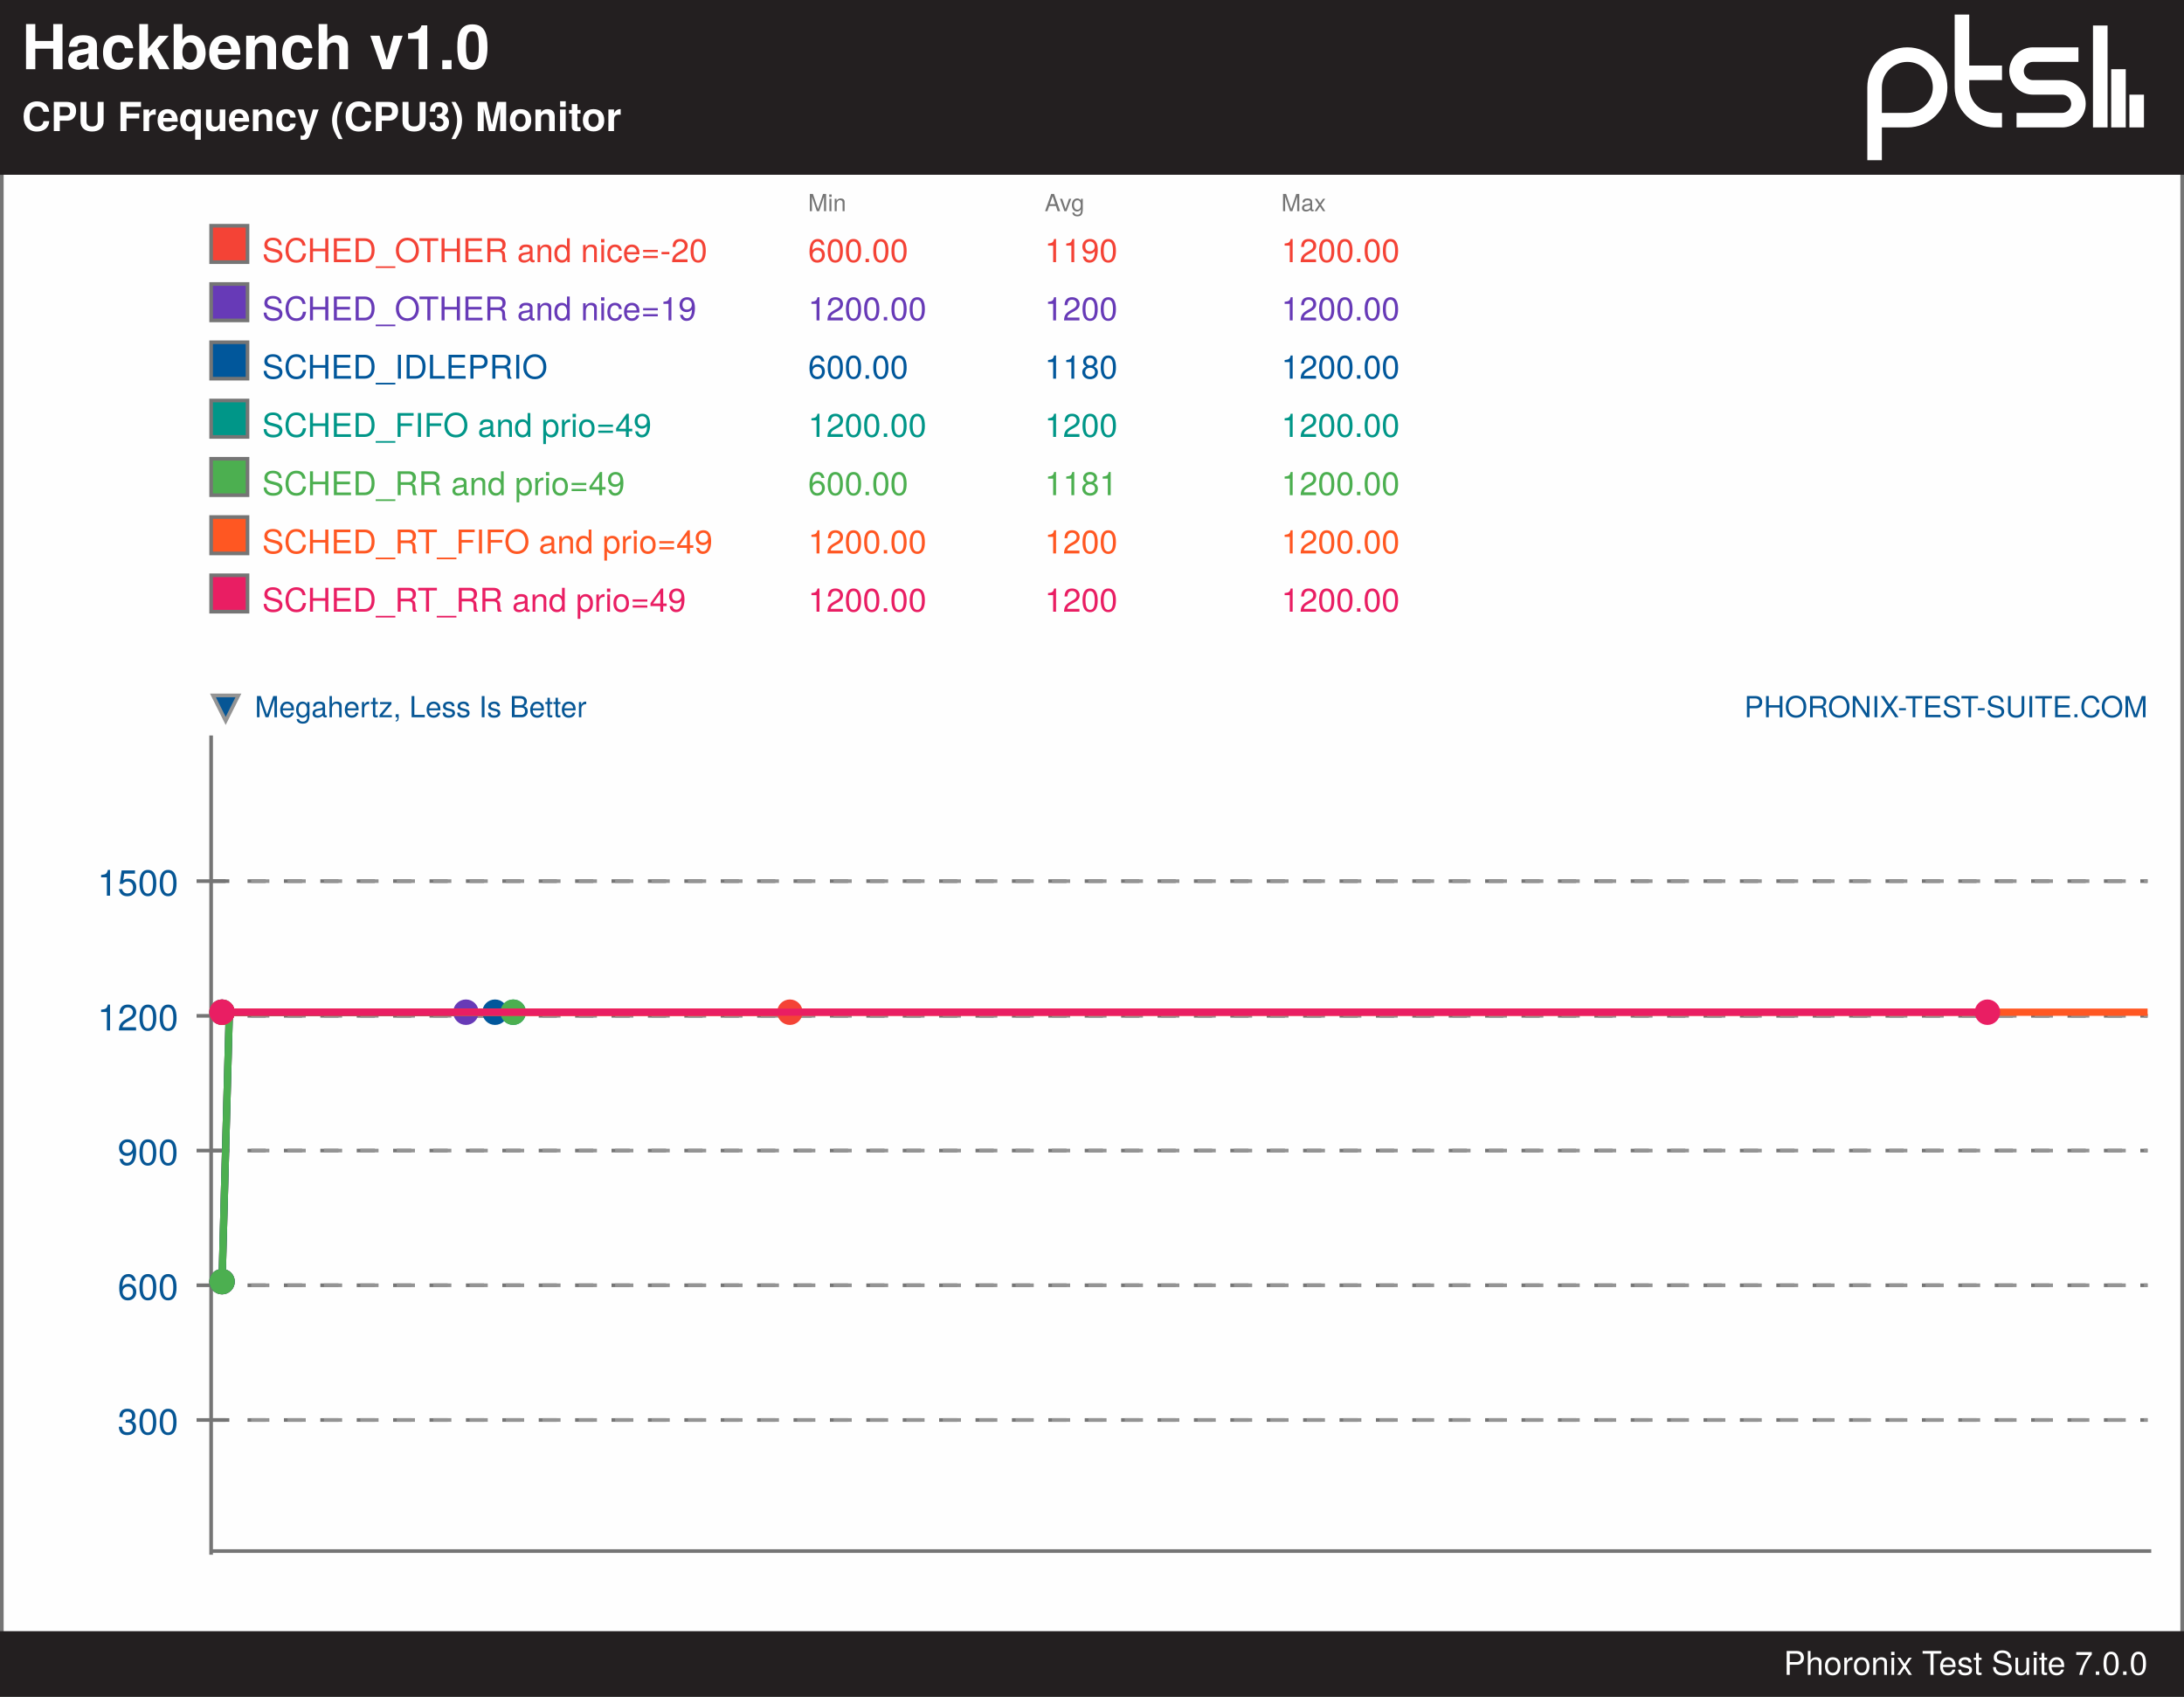
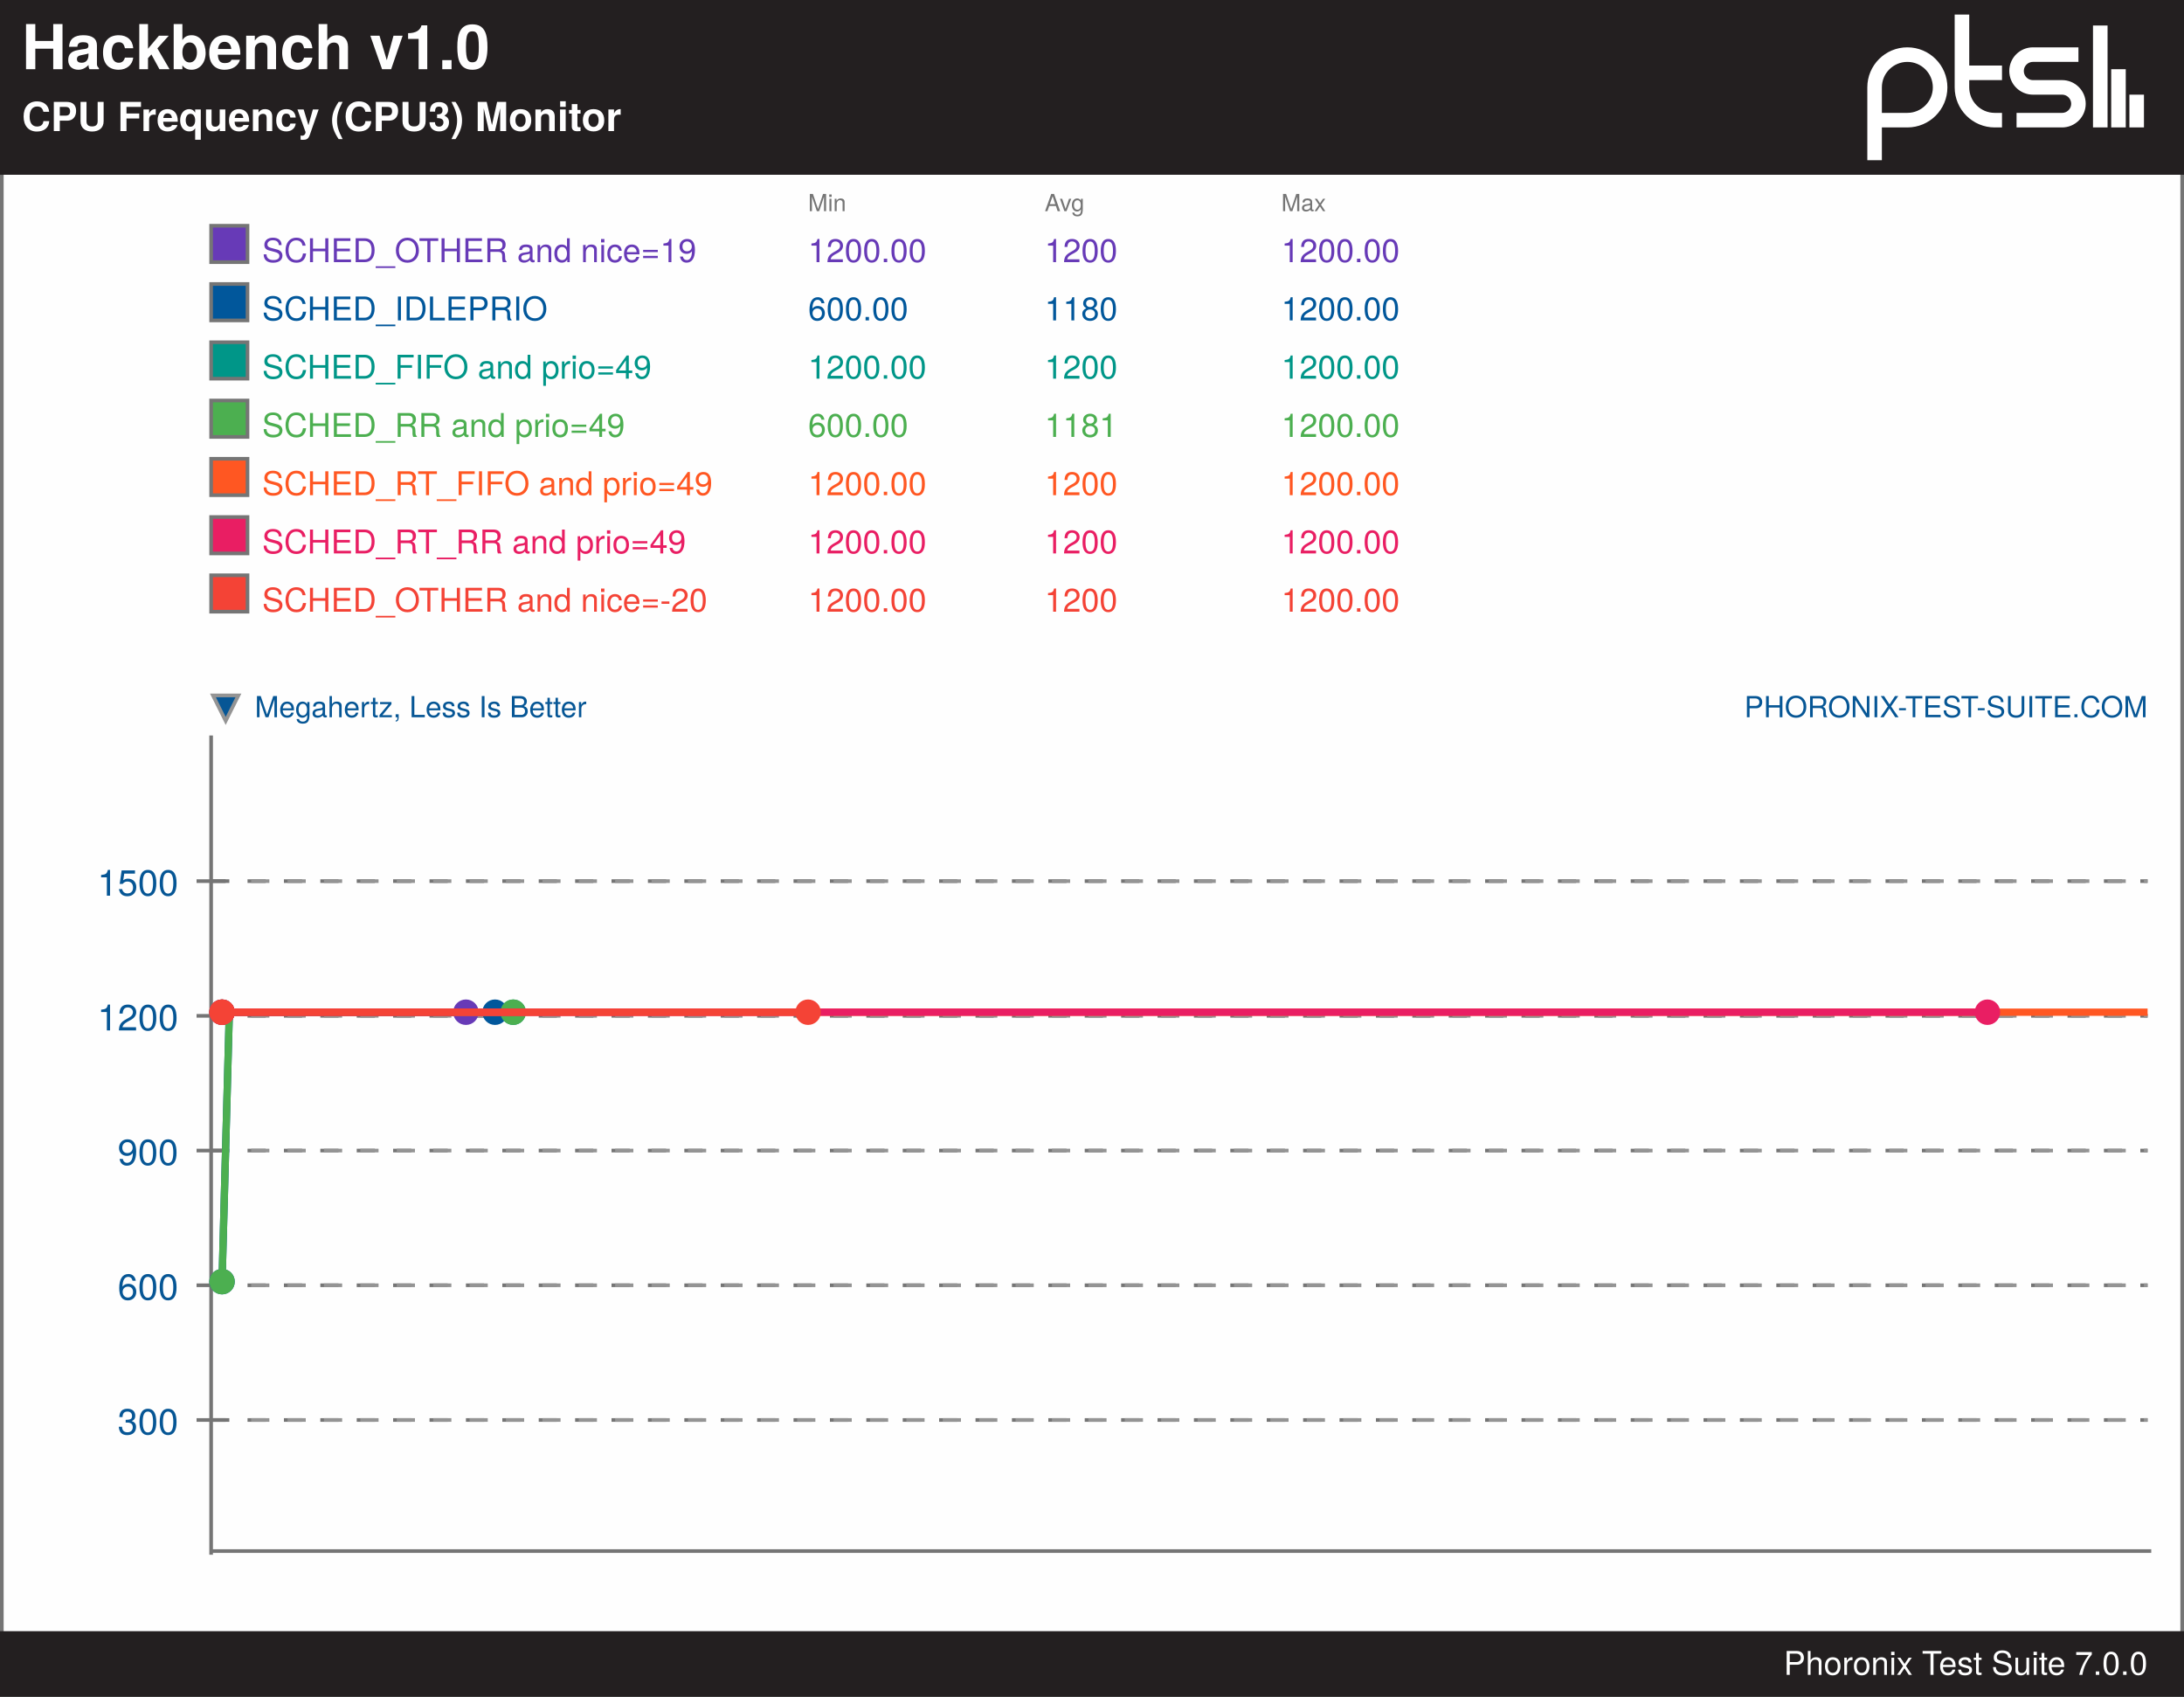
<svg xmlns="http://www.w3.org/2000/svg" xmlns:xlink="http://www.w3.org/1999/xlink" version="1.1" font-family="sans-serif, droid-sans, helvetica, verdana, tahoma" viewbox="0 0 600 466" width="600" height="466" preserveAspectRatio="xMinYMin meet">
  <rect x="0" y="0" width="600" height="466" fill="#FEFEFE" stroke="#757575" stroke-width="2" />
  <g font-size="6.5" fill="#757575">
    <text y="58" x="222">Min</text>
    <text y="58" x="287">Avg</text>
    <text y="58" x="352">Max</text>
  </g>
  <g stroke="#757575" stroke-width="1">
-     <rect x="58" y="62" width="10" height="10" fill="#f44336" />
-     <rect x="58" y="78" width="10" height="10" fill="#673ab7" />
-     <rect x="58" y="94" width="10" height="10" fill="#01579b" />
-     <rect x="58" y="110" width="10" height="10" fill="#009688" />
-     <rect x="58" y="126" width="10" height="10" fill="#4caf50" />
-     <rect x="58" y="142" width="10" height="10" fill="#ff5722" />
-     <rect x="58" y="158" width="10" height="10" fill="#e91e63" />
+     <rect x="58" y="62" width="10" height="10" fill="#673ab7" />
+     <rect x="58" y="78" width="10" height="10" fill="#01579b" />
+     <rect x="58" y="94" width="10" height="10" fill="#009688" />
+     <rect x="58" y="110" width="10" height="10" fill="#4caf50" />
+     <rect x="58" y="126" width="10" height="10" fill="#ff5722" />
+     <rect x="58" y="142" width="10" height="10" fill="#e91e63" />
+     <rect x="58" y="158" width="10" height="10" fill="#f44336" />
  </g>
-   <g font-size="9" fill="#f44336">
-     <text x="72" y="72">SCHED_OTHER and nice=-20</text>
-     <text y="72" x="222">600.00</text>
-     <text y="72" x="287">1190</text>
+   <g font-size="9" fill="#673ab7">
+     <text x="72" y="72">SCHED_OTHER and nice=19</text>
+     <text y="72" x="222">1200.00</text>
+     <text y="72" x="287">1200</text>
    <text y="72" x="352">1200.00</text>
  </g>
-   <g font-size="9" fill="#673ab7">
-     <text x="72" y="88">SCHED_OTHER and nice=19</text>
-     <text y="88" x="222">1200.00</text>
-     <text y="88" x="287">1200</text>
+   <g font-size="9" fill="#01579b">
+     <text x="72" y="88">SCHED_IDLEPRIO</text>
+     <text y="88" x="222">600.00</text>
+     <text y="88" x="287">1180</text>
    <text y="88" x="352">1200.00</text>
  </g>
-   <g font-size="9" fill="#01579b">
-     <text x="72" y="104">SCHED_IDLEPRIO</text>
-     <text y="104" x="222">600.00</text>
-     <text y="104" x="287">1180</text>
+   <g font-size="9" fill="#009688">
+     <text x="72" y="104">SCHED_FIFO and prio=49</text>
+     <text y="104" x="222">1200.00</text>
+     <text y="104" x="287">1200</text>
    <text y="104" x="352">1200.00</text>
  </g>
-   <g font-size="9" fill="#009688">
-     <text x="72" y="120">SCHED_FIFO and prio=49</text>
-     <text y="120" x="222">1200.00</text>
-     <text y="120" x="287">1200</text>
+   <g font-size="9" fill="#4caf50">
+     <text x="72" y="120">SCHED_RR and prio=49</text>
+     <text y="120" x="222">600.00</text>
+     <text y="120" x="287">1181</text>
    <text y="120" x="352">1200.00</text>
  </g>
-   <g font-size="9" fill="#4caf50">
-     <text x="72" y="136">SCHED_RR and prio=49</text>
-     <text y="136" x="222">600.00</text>
-     <text y="136" x="287">1181</text>
+   <g font-size="9" fill="#ff5722">
+     <text x="72" y="136">SCHED_RT_FIFO and prio=49</text>
+     <text y="136" x="222">1200.00</text>
+     <text y="136" x="287">1200</text>
    <text y="136" x="352">1200.00</text>
  </g>
-   <g font-size="9" fill="#ff5722">
-     <text x="72" y="152">SCHED_RT_FIFO and prio=49</text>
+   <g font-size="9" fill="#e91e63">
+     <text x="72" y="152">SCHED_RT_RR and prio=49</text>
    <text y="152" x="222">1200.00</text>
    <text y="152" x="287">1200</text>
    <text y="152" x="352">1200.00</text>
  </g>
-   <g font-size="9" fill="#e91e63">
-     <text x="72" y="168">SCHED_RT_RR and prio=49</text>
+   <g font-size="9" fill="#f44336">
+     <text x="72" y="168">SCHED_OTHER and nice=-20</text>
    <text y="168" x="222">1200.00</text>
    <text y="168" x="287">1200</text>
    <text y="168" x="352">1200.00</text>
  </g>
  <g stroke="#757575" stroke-width="1">
    <line x1="58" y1="202" x2="58" y2="427" />
    <line x1="58" y1="426" x2="591" y2="426" />
  </g>
  <a xlink:href="http://www.phoronix-test-suite.com/" xlink:show="new">
    <text x="590" y="197" font-size="8" fill="#065695" text-anchor="end" xlink:show="new">PHORONIX-TEST-SUITE.COM</text>
  </a>
  <polygon points="62,198 65.5,191 58.5,191" fill="#065695" stroke="#949494" stroke-width="1" />
  <text x="70" y="197" font-size="8" fill="#065695" text-anchor="start">Megahertz, Less Is Better</text>
  <rect x="0" y="0" width="600" height="48" fill="#231f20" />
  <text x="6" y="19" font-size="17" fill="#FEFEFE" text-anchor="start" xlink:show="new" font-weight="bold">Hackbench v1.0</text>
  <text x="6" y="36" font-size="11" font-weight="bold" fill="#FEFEFE" text-anchor="start">CPU Frequency (CPU3) Monitor</text>
  <path d="m74 22v9m-5-16v16m-5-28v28m-23-2h12.5c2.485 0 4.5-2.015 4.5-4.5s-2.015-4.5-4.5-4.5h-8c-2.485 0-4.5-2.015-4.5-4.5s2.015-4.5 4.5-4.5h12.5m-21 5h-11m11 13h-2c-4.971 0-9-4.029-9-9v-20m-24 40v-20c0-4.971 4.029-9 9-9 4.971 0 9 4.029 9 9s-4.029 9-9 9h-9" stroke="#ffffff" stroke-width="4" fill="none" transform="translate(513,4)" />
  <g stroke="#757575" stroke-width="1" stroke-dasharray="5,5">
    <line x1="58" y1="390" x2="590" y2="390" />
    <line x1="58" y1="353" x2="590" y2="353" />
    <line x1="58" y1="316" x2="590" y2="316" />
    <line x1="58" y1="279" x2="590" y2="279" />
    <line x1="58" y1="242" x2="590" y2="242" />
  </g>
  <g stroke="#757575" stroke-width="1">
    <line x1="54" y1="390" x2="62" y2="390" />
    <line x1="54" y1="353" x2="62" y2="353" />
    <line x1="54" y1="316" x2="62" y2="316" />
    <line x1="54" y1="279" x2="62" y2="279" />
    <line x1="54" y1="242" x2="62" y2="242" />
  </g>
  <g stroke="#949494" stroke-width="1" stroke-dasharray="5,5">
    <line x1="69" y1="390" x2="590" y2="390" />
    <line x1="69" y1="353" x2="590" y2="353" />
    <line x1="69" y1="316" x2="590" y2="316" />
    <line x1="69" y1="279" x2="590" y2="279" />
    <line x1="69" y1="242" x2="590" y2="242" />
  </g>
  <g font-size="10" fill="#065695" text-anchor="end">
    <text x="49" y="394">300</text>
    <text x="49" y="357">600</text>
    <text x="49" y="320">900</text>
    <text x="49" y="283">1200</text>
    <text x="49" y="246">1500</text>
  </g>
-   <g stroke="#f44336" stroke-width="1" fill="#f44336">
-     <polyline points="61,352 63,278 66,278 68,278 71,278 74,278 76,278 79,278 81,278 84,278 87,278 89,278 92,278 95,278 97,278 100,278 102,278 105,278 108,278 110,278 113,278 115,278 118,278 121,278 123,278 126,278 128,278 131,278 134,278 136,278 139,278 141,278 144,278 147,278 149,278 152,278 154,278 157,278 160,278 162,278 165,278 168,278 170,278 173,278 175,278 178,278 181,278 183,278 186,278 188,278 191,278 194,278 196,278 199,278 201,278 204,278 207,278 209,278 212,278 214,278 217,278" fill="none" stroke-width="2" />
-     <ellipse cx="61" cy="352" rx="3" ry="3" xlink:title="SCHED_OTHER and nice=-20: 600.00" />
-     <ellipse cx="217" cy="278" rx="3" ry="3" xlink:title="SCHED_OTHER and nice=-20: 1200.00" />
-   </g>
  <g stroke="#673ab7" stroke-width="1" fill="#673ab7">
    <polyline points="61,278 63,278 66,278 68,278 71,278 74,278 76,278 79,278 81,278 84,278 87,278 89,278 92,278 95,278 97,278 100,278 102,278 105,278 108,278 110,278 113,278 115,278 118,278 121,278 123,278 126,278 128,278" fill="none" stroke-width="2" />
    <ellipse cx="61" cy="278" rx="3" ry="3" xlink:title="SCHED_OTHER and nice=19: 1200.00" />
    <ellipse cx="128" cy="278" rx="3" ry="3" xlink:title="SCHED_OTHER and nice=19: 1200.00" />
  </g>
  <g stroke="#01579b" stroke-width="1" fill="#01579b">
    <polyline points="61,352 63,278 66,278 68,278 71,278 74,278 76,278 79,278 81,278 84,278 87,278 89,278 92,278 95,278 97,278 100,278 102,278 105,278 108,278 110,278 113,278 115,278 118,278 121,278 123,278 126,278 128,278 131,278 134,278 136,278" fill="none" stroke-width="2" />
    <ellipse cx="61" cy="352" rx="3" ry="3" xlink:title="SCHED_IDLEPRIO: 600.00" />
    <ellipse cx="136" cy="278" rx="3" ry="3" xlink:title="SCHED_IDLEPRIO: 1200.00" />
  </g>
  <g stroke="#009688" stroke-width="1" fill="#009688">
    <polyline points="61,278 63,278 66,278 68,278 71,278 74,278 76,278 79,278 81,278 84,278 87,278 89,278 92,278 95,278 97,278 100,278 102,278 105,278 108,278 110,278 113,278 115,278 118,278 121,278 123,278 126,278 128,278 131,278 134,278 136,278 139,278 141,278" fill="none" stroke-width="2" />
    <ellipse cx="61" cy="278" rx="3" ry="3" xlink:title="SCHED_FIFO and prio=49: 1200.00" />
    <ellipse cx="141" cy="278" rx="3" ry="3" xlink:title="SCHED_FIFO and prio=49: 1200.00" />
  </g>
  <g stroke="#4caf50" stroke-width="1" fill="#4caf50">
    <polyline points="61,352 63,278 66,278 68,278 71,278 74,278 76,278 79,278 81,278 84,278 87,278 89,278 92,278 95,278 97,278 100,278 102,278 105,278 108,278 110,278 113,278 115,278 118,278 121,278 123,278 126,278 128,278 131,278 134,278 136,278 139,278 141,278" fill="none" stroke-width="2" />
    <ellipse cx="61" cy="352" rx="3" ry="3" xlink:title="SCHED_RR and prio=49: 600.00" />
    <ellipse cx="141" cy="278" rx="3" ry="3" xlink:title="SCHED_RR and prio=49: 1200.00" />
  </g>
  <g stroke="#ff5722" stroke-width="1" fill="#ff5722">
    <polyline points="61,278 63,278 66,278 68,278 71,278 74,278 76,278 79,278 81,278 84,278 87,278 89,278 92,278 95,278 97,278 100,278 102,278 105,278 108,278 110,278 113,278 115,278 118,278 121,278 123,278 126,278 128,278 131,278 134,278 136,278 139,278 141,278 144,278 147,278 149,278 152,278 154,278 157,278 160,278 162,278 165,278 168,278 170,278 173,278 175,278 178,278 181,278 183,278 186,278 188,278 191,278 194,278 196,278 199,278 201,278 204,278 207,278 209,278 212,278 214,278 217,278 220,278 222,278 225,278 228,278 230,278 233,278 235,278 238,278 241,278 243,278 246,278 248,278 251,278 254,278 256,278 259,278 261,278 264,278 267,278 269,278 272,278 274,278 277,278 280,278 282,278 285,278 287,278 290,278 293,278 295,278 298,278 301,278 303,278 306,278 308,278 311,278 314,278 316,278 319,278 321,278 324,278 327,278 329,278 332,278 334,278 337,278 340,278 342,278 345,278 347,278 350,278 353,278 355,278 358,278 361,278 363,278 366,278 368,278 371,278 374,278 376,278 379,278 381,278 384,278 387,278 389,278 392,278 394,278 397,278 400,278 402,278 405,278 407,278 410,278 413,278 415,278 418,278 420,278 423,278 426,278 428,278 431,278 434,278 436,278 439,278 441,278 444,278 447,278 449,278 452,278 454,278 457,278 460,278 462,278 465,278 467,278 470,278 473,278 475,278 478,278 480,278 483,278 486,278 488,278 491,278 494,278 496,278 499,278 501,278 504,278 507,278 509,278 512,278 514,278 517,278 520,278 522,278 525,278 527,278 530,278 533,278 535,278 538,278 540,278 543,278 546,278 548,278 551,278 553,278 556,278 559,278 561,278 564,278 567,278 569,278 572,278 574,278 577,278 580,278 582,278 585,278 587,278 590,278" fill="none" stroke-width="2" />
    <ellipse cx="61" cy="278" rx="3" ry="3" xlink:title="SCHED_RT_FIFO and prio=49: 1200.00" />
  </g>
  <g stroke="#e91e63" stroke-width="1" fill="#e91e63">
    <polyline points="61,278 63,278 66,278 68,278 71,278 74,278 76,278 79,278 81,278 84,278 87,278 89,278 92,278 95,278 97,278 100,278 102,278 105,278 108,278 110,278 113,278 115,278 118,278 121,278 123,278 126,278 128,278 131,278 134,278 136,278 139,278 141,278 144,278 147,278 149,278 152,278 154,278 157,278 160,278 162,278 165,278 168,278 170,278 173,278 175,278 178,278 181,278 183,278 186,278 188,278 191,278 194,278 196,278 199,278 201,278 204,278 207,278 209,278 212,278 214,278 217,278 220,278 222,278 225,278 228,278 230,278 233,278 235,278 238,278 241,278 243,278 246,278 248,278 251,278 254,278 256,278 259,278 261,278 264,278 267,278 269,278 272,278 274,278 277,278 280,278 282,278 285,278 287,278 290,278 293,278 295,278 298,278 301,278 303,278 306,278 308,278 311,278 314,278 316,278 319,278 321,278 324,278 327,278 329,278 332,278 334,278 337,278 340,278 342,278 345,278 347,278 350,278 353,278 355,278 358,278 361,278 363,278 366,278 368,278 371,278 374,278 376,278 379,278 381,278 384,278 387,278 389,278 392,278 394,278 397,278 400,278 402,278 405,278 407,278 410,278 413,278 415,278 418,278 420,278 423,278 426,278 428,278 431,278 434,278 436,278 439,278 441,278 444,278 447,278 449,278 452,278 454,278 457,278 460,278 462,278 465,278 467,278 470,278 473,278 475,278 478,278 480,278 483,278 486,278 488,278 491,278 494,278 496,278 499,278 501,278 504,278 507,278 509,278 512,278 514,278 517,278 520,278 522,278 525,278 527,278 530,278 533,278 535,278 538,278 540,278 543,278 546,278" fill="none" stroke-width="2" />
    <ellipse cx="61" cy="278" rx="3" ry="3" xlink:title="SCHED_RT_RR and prio=49: 1200.00" />
    <ellipse cx="546" cy="278" rx="3" ry="3" xlink:title="SCHED_RT_RR and prio=49: 1200.00" />
  </g>
+   <g stroke="#f44336" stroke-width="1" fill="#f44336">
+     <polyline points="61,278 63,278 66,278 68,278 71,278 74,278 76,278 79,278 81,278 84,278 87,278 89,278 92,278 95,278 97,278 100,278 102,278 105,278 108,278 110,278 113,278 115,278 118,278 121,278 123,278 126,278 128,278 131,278 134,278 136,278 139,278 141,278 144,278 147,278 149,278 152,278 154,278 157,278 160,278 162,278 165,278 168,278 170,278 173,278 175,278 178,278 181,278 183,278 186,278 188,278 191,278 194,278 196,278 199,278 201,278 204,278 207,278 209,278 212,278 214,278 217,278 220,278 222,278" fill="none" stroke-width="2" />
+     <ellipse cx="61" cy="278" rx="3" ry="3" xlink:title="SCHED_OTHER and nice=-20: 1200.00" />
+     <ellipse cx="222" cy="278" rx="3" ry="3" xlink:title="SCHED_OTHER and nice=-20: 1200.00" />
+   </g>
  <rect x="0" y="448" width="600" height="18" fill="#231f20" />
  <a xlink:href="http://www.phoronix-test-suite.com/" xlink:show="new">
    <text x="590" y="460" font-size="9" fill="#FEFEFE" text-anchor="end" xlink:show="new">Phoronix Test Suite 7.0.0</text>
  </a>
</svg>
